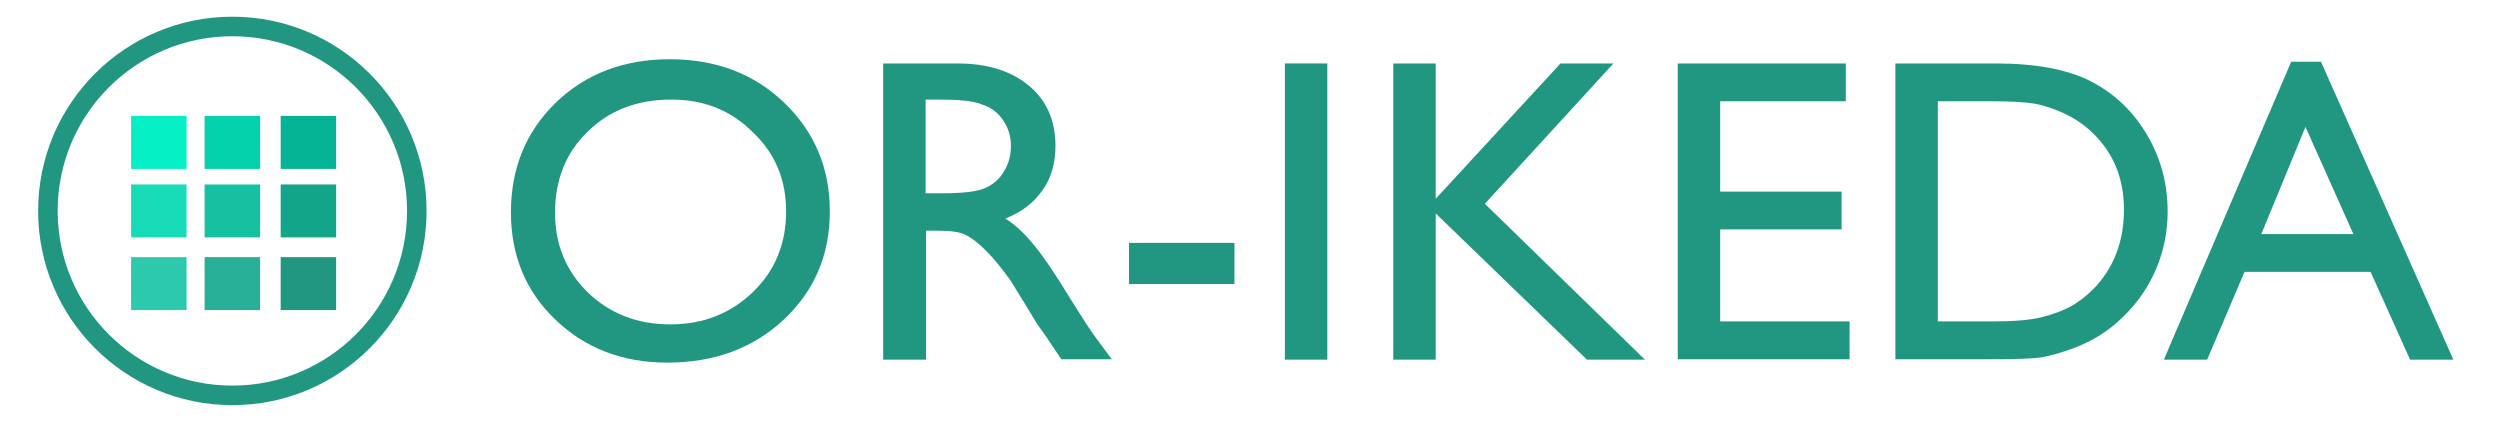
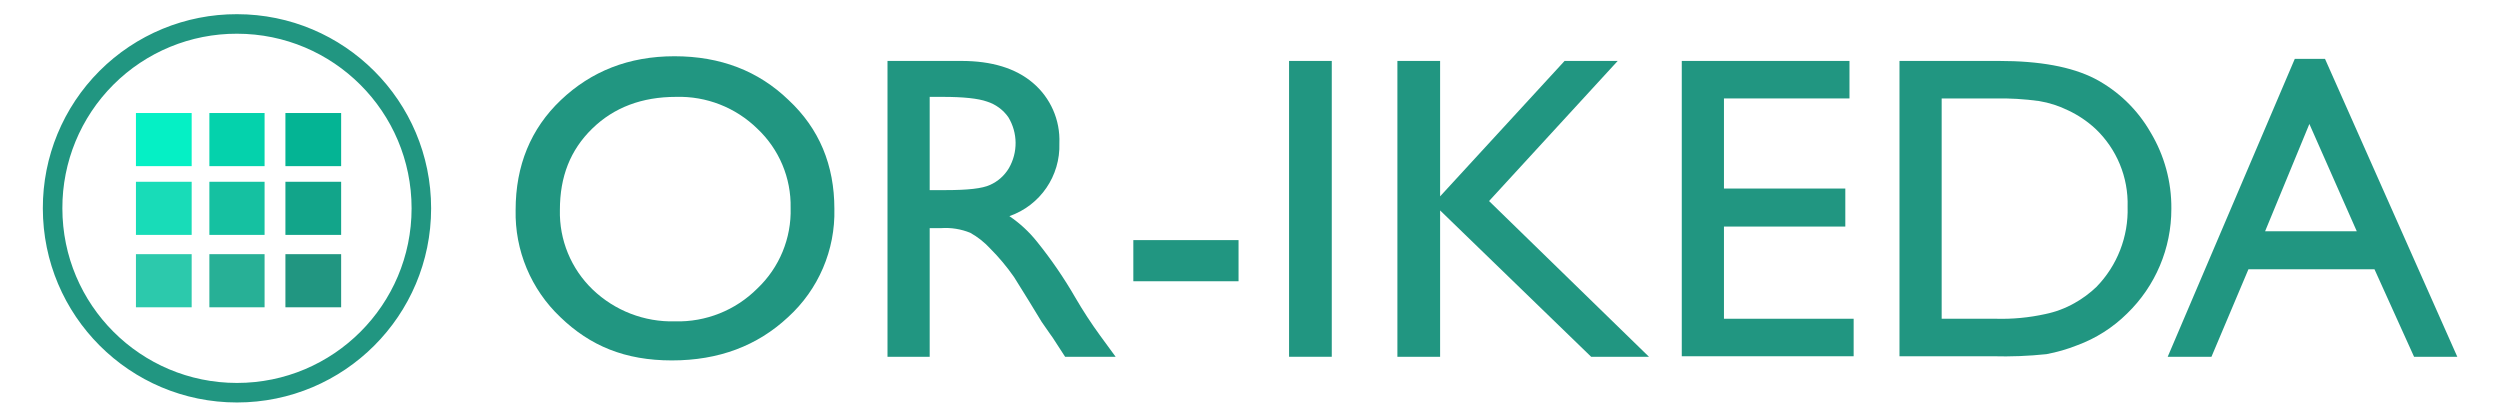
- <svg xmlns="http://www.w3.org/2000/svg" width="595px" height="101px" viewBox="0 0 595 101" style="enable-background:new 0 0 595 101;">
-   <style type="text/css">
- 	.st0{fill:#219781;}
- 	.st1{fill-rule:evenodd;clip-rule:evenodd;fill:#EBEBEB;fill-opacity:0;stroke:#219781;stroke-width:4.651;stroke-linecap:round;stroke-linejoin:round;stroke-miterlimit:1.86;}
- 	.st2{fill-rule:evenodd;clip-rule:evenodd;fill:#219781;}
- 	.st3{fill-rule:evenodd;clip-rule:evenodd;fill:#12A58A;}
- 	.st4{fill-rule:evenodd;clip-rule:evenodd;fill:#04B494;}
- 	.st5{fill-rule:evenodd;clip-rule:evenodd;fill:#27B097;}
- 	.st6{fill-rule:evenodd;clip-rule:evenodd;fill:#15C1A1;}
- 	.st7{fill-rule:evenodd;clip-rule:evenodd;fill:#04D2AC;}
- 	.st8{fill-rule:evenodd;clip-rule:evenodd;fill:#2CC9AC;}
- 	.st9{fill-rule:evenodd;clip-rule:evenodd;fill:#18DCB8;}
- 	.st10{fill-rule:evenodd;clip-rule:evenodd;fill:#05F0C5;}
- </style>
-   <g>
-     <path class="st0" d="M159.4,14.1c10.9,0,20,3.4,27.2,10.3c7.2,6.9,10.9,15.5,10.9,25.9s-3.7,19-11,25.8   c-7.3,6.8-16.5,10.2-27.7,10.2c-10.6,0-19.5-3.4-26.6-10.2c-7.1-6.8-10.6-15.3-10.6-25.6c0-10.5,3.6-19.2,10.7-26.1   C139.5,17.5,148.5,14.1,159.4,14.1L159.4,14.1z M159.8,23.7c-8.1,0-14.7,2.5-19.9,7.6c-5.2,5-7.8,11.5-7.8,19.3   c0,7.6,2.6,13.9,7.8,19c5.2,5,11.7,7.6,19.6,7.6c7.9,0,14.4-2.6,19.7-7.7c5.3-5.1,7.9-11.6,7.9-19.2c0-7.5-2.6-13.8-7.9-18.8   C173.9,26.2,167.5,23.7,159.8,23.7L159.8,23.7z" />
-     <path class="st0" d="M210.2,85.6V15.1h17.7c7.1,0,12.8,1.8,17,5.3c4.2,3.5,6.3,8.3,6.3,14.3c0,4.1-1,7.7-3.1,10.6   c-2.1,3-5,5.2-8.8,6.7c2.3,1.5,4.5,3.5,6.6,6.1c2.2,2.6,5.2,7,9.1,13.4c2.5,4,4.4,7,5.9,9l3.7,5h-12l-3.1-4.6   c-0.1-0.2-0.3-0.5-0.6-0.9l-2-2.8l-3.1-5.1l-3.4-5.5c-2.1-2.9-4-5.2-5.7-6.9c-1.7-1.7-3.3-3-4.7-3.7c-1.4-0.8-3.7-1.1-7-1.1h-2.6   v30.7L210.2,85.6L210.2,85.6z M223.3,23.7h-3v22.3h3.8c5.1,0,8.6-0.4,10.5-1.3c1.9-0.9,3.4-2.2,4.4-4c1.1-1.8,1.6-3.8,1.6-6   c0-2.2-0.6-4.2-1.8-6c-1.2-1.8-2.8-3.1-5-3.8C231.8,24,228.2,23.7,223.3,23.7z" />
-     <rect x="268.7" y="57.8" class="st0" width="25.1" height="9.8" />
-     <rect x="305.8" y="15.1" class="st0" width="10.1" height="70.5" />
-     <path class="st0" d="M371.4,15.1H384l-30.6,33.4l38.1,37.1h-13.8l-36-34.8v34.8h-10.1V15.1h10.1v32.2L371.4,15.1L371.4,15.1z" />
-     <path class="st0" d="M399.3,15.1h40v9h-29.9v21.5h28.9v9h-28.9v21.9h30.8v9h-40.9C399.3,85.5,399.3,15.1,399.3,15.1z" />
-     <path class="st0" d="M451.1,85.5V15.1h23.8c9.6,0,17.2,1.4,22.8,4.3c5.6,2.9,10,7.1,13.3,12.7c3.3,5.6,4.9,11.7,4.9,18.3   c0,4.7-0.9,9.2-2.7,13.5c-1.8,4.3-4.4,8.1-7.8,11.4c-3.4,3.4-7.4,5.9-12,7.6c-2.7,1-5.1,1.7-7.3,2.1c-2.2,0.4-6.5,0.5-12.7,0.5   H451.1z M473.8,24.1h-12.6v52.4h12.9c5,0,9-0.3,11.8-1c2.8-0.7,5.1-1.6,7-2.6c1.9-1.1,3.6-2.4,5.1-3.9c5-5,7.5-11.4,7.5-19.1   c0-7.6-2.6-13.7-7.7-18.5c-1.9-1.8-4-3.2-6.5-4.4c-2.4-1.1-4.8-1.9-6.9-2.3C482.1,24.3,478.6,24.1,473.8,24.1z" />
-     <path class="st0" d="M545.3,14.7h7.1l31.5,70.9h-10.3l-9.4-20.9h-30l-8.9,20.9H515L545.3,14.7z M560.1,55.7l-11.4-25.5l-10.5,25.5   H560.1z" />
-   </g>
-   <g>
-     <circle class="st1" cx="55.3" cy="50.2" r="43.9" />
-     <g>
-       <g>
-         <rect x="66.8" y="61.2" class="st2" width="13.2" height="12.6" />
-         <rect x="66.8" y="43.9" class="st3" width="13.2" height="12.6" />
-         <rect x="66.8" y="27.6" class="st4" width="13.2" height="12.6" />
-         <rect x="48.7" y="61.2" class="st5" width="13.2" height="12.6" />
-         <rect x="48.7" y="43.9" class="st6" width="13.2" height="12.6" />
-         <rect x="48.7" y="27.6" class="st7" width="13.2" height="12.6" />
-         <rect x="31.2" y="61.2" class="st8" width="13.2" height="12.6" />
-         <rect x="31.2" y="43.9" class="st9" width="13.2" height="12.6" />
-         <rect x="31.2" y="27.6" class="st10" width="13.2" height="12.6" />
-       </g>
-     </g>
-   </g>
+ <svg xmlns="http://www.w3.org/2000/svg" id="layer1" width="480" height="80" viewBox="0 0 480 80" type="svg">
+   <defs>
+     <style>.cls-1,.cls-3{fill:#219681;}.cls-2{fill:none;stroke:#219681;stroke-linecap:round;stroke-linejoin:round;stroke-width:3.75px;}.cls-10,.cls-11,.cls-3,.cls-4,.cls-5,.cls-6,.cls-7,.cls-8,.cls-9{fill-rule:evenodd;}.cls-4{fill:#12a58a;}.cls-5{fill:#04b494;}.cls-6{fill:#27b096;}.cls-7{fill:#15c1a1;}.cls-8{fill:#04d2ac;}.cls-9{fill:#2cc9ac;}.cls-10{fill:#18dcb8;}.cls-11{fill:#05f0c5;}</style>
+   </defs>
+   <path class="cls-1" d="M129.5,10.8q13.2,0,21.9,8.4c5.9,5.5,8.8,12.5,8.8,20.9a27.2,27.2,0,0,1-8.9,20.8c-5.9,5.5-13.3,8.3-22.3,8.3s-15.7-2.8-21.4-8.3A27.5,27.5,0,0,1,99,40.3c0-8.5,2.9-15.6,8.7-21.1s13-8.4,21.8-8.4Zm.3,7.8c-6.5,0-11.9,2-16.1,6.1s-6.2,9.2-6.2,15.6a20.5,20.5,0,0,0,6.3,15.3,22,22,0,0,0,15.8,6.1,21.5,21.5,0,0,0,15.8-6.3,20.5,20.5,0,0,0,6.4-15.5,20.3,20.3,0,0,0-6.4-15.2,21.4,21.4,0,0,0-15.6-6.1Z" />
+   <path class="cls-1" d="M170.4,68.5V11.7h14.2c5.8,0,10.4,1.4,13.7,4.2a14.4,14.4,0,0,1,5.1,11.6,14.3,14.3,0,0,1-9.6,14,23.9,23.9,0,0,1,5.3,4.9,84.1,84.1,0,0,1,7.4,10.8,83.6,83.6,0,0,0,4.7,7.2l3,4.1h-9.7l-2.4-3.7-.5-.7L200,61.8l-2.5-4.1-2.8-4.5a40.2,40.2,0,0,0-4.6-5.5,15.4,15.4,0,0,0-3.8-3,12.6,12.6,0,0,0-5.6-.9h-2.2V68.5ZM181,18.6h-2.5V36.5h3.1c4.2,0,7-.3,8.5-1a8,8,0,0,0,3.6-3.2,9.6,9.6,0,0,0-.1-9.8,7.9,7.9,0,0,0-4.1-3c-1.7-.6-4.5-.9-8.5-.9Z" />
+   <polygon class="cls-1" points="217.6 46.1 237.8 46.1 237.8 54 217.6 54 217.6 46.1 217.6 46.1" />
+   <polygon class="cls-1" points="247.5 11.7 255.7 11.7 255.7 68.5 247.5 68.5 247.5 11.7 247.5 11.7" />
+   <polygon class="cls-1" points="300.4 11.7 310.6 11.7 285.9 38.6 316.6 68.5 305.5 68.5 276.5 40.4 276.5 68.5 268.3 68.5 268.3 11.7 276.5 11.7 276.5 37.7 300.4 11.7 300.4 11.7" />
+   <polygon class="cls-1" points="322.9 11.7 355.1 11.7 355.1 18.9 331 18.9 331 36.2 354.3 36.2 354.3 43.5 331 43.5 331 61.2 355.9 61.2 355.9 68.4 322.9 68.4 322.9 11.7 322.9 11.7" />
+   <path class="cls-1" d="M364.7,68.4V11.7h19.1c7.8,0,13.9,1.1,18.4,3.4a26.5,26.5,0,0,1,10.7,10.3,28,28,0,0,1,4,14.7,27.9,27.9,0,0,1-8.5,20.1,26.7,26.7,0,0,1-9.6,6.1,31.6,31.6,0,0,1-5.9,1.7,78.1,78.1,0,0,1-10.3.4ZM383,18.9H372.8V61.2h10.4a39,39,0,0,0,9.5-.9,19.3,19.3,0,0,0,5.6-2.1,20.7,20.7,0,0,0,4.2-3.1,21.1,21.1,0,0,0,6-15.4,19.8,19.8,0,0,0-6.2-15,20.6,20.6,0,0,0-5.2-3.5,20.1,20.1,0,0,0-5.6-1.8,55.3,55.3,0,0,0-8.5-.5Z" />
+   <path class="cls-1" d="M440.6,11.3h5.8l25.4,57.2h-8.3l-7.6-16.8H431.7l-7.1,16.8h-8.4l24.4-57.2Zm11.9,33.1-9.1-20.6-8.5,20.6Z" />
+   <path class="cls-2" d="M45.5,4.6A35.4,35.4,0,1,1,10.1,40,35.3,35.3,0,0,1,45.5,4.6Z" />
+   <polygon class="cls-3" points="65.5 48.8 54.8 48.8 54.8 59 65.5 59 65.5 48.8 65.5 48.8" />
+   <polygon class="cls-4" points="65.5 34.9 54.8 34.9 54.8 45.1 65.5 45.1 65.5 34.9 65.5 34.9" />
+   <polygon class="cls-5" points="65.5 21.7 54.8 21.7 54.8 31.9 65.5 31.9 65.5 21.7 65.5 21.7" />
+   <polygon class="cls-6" points="50.8 48.8 40.2 48.8 40.2 59 50.8 59 50.8 48.8 50.8 48.8" />
+   <polygon class="cls-7" points="50.8 34.9 40.2 34.9 40.2 45.1 50.8 45.1 50.8 34.9 50.8 34.9" />
+   <polygon class="cls-8" points="50.8 21.7 40.2 21.7 40.2 31.9 50.8 31.9 50.8 21.7 50.8 21.7" />
+   <polygon class="cls-9" points="36.8 48.8 26.1 48.8 26.1 59 36.8 59 36.8 48.8 36.8 48.8" />
+   <polygon class="cls-10" points="36.8 34.9 26.1 34.9 26.1 45.1 36.8 45.1 36.8 34.9 36.8 34.9" />
+   <polygon class="cls-11" points="36.8 21.7 26.1 21.7 26.1 31.9 36.8 31.9 36.8 21.7 36.8 21.7" />
</svg>
